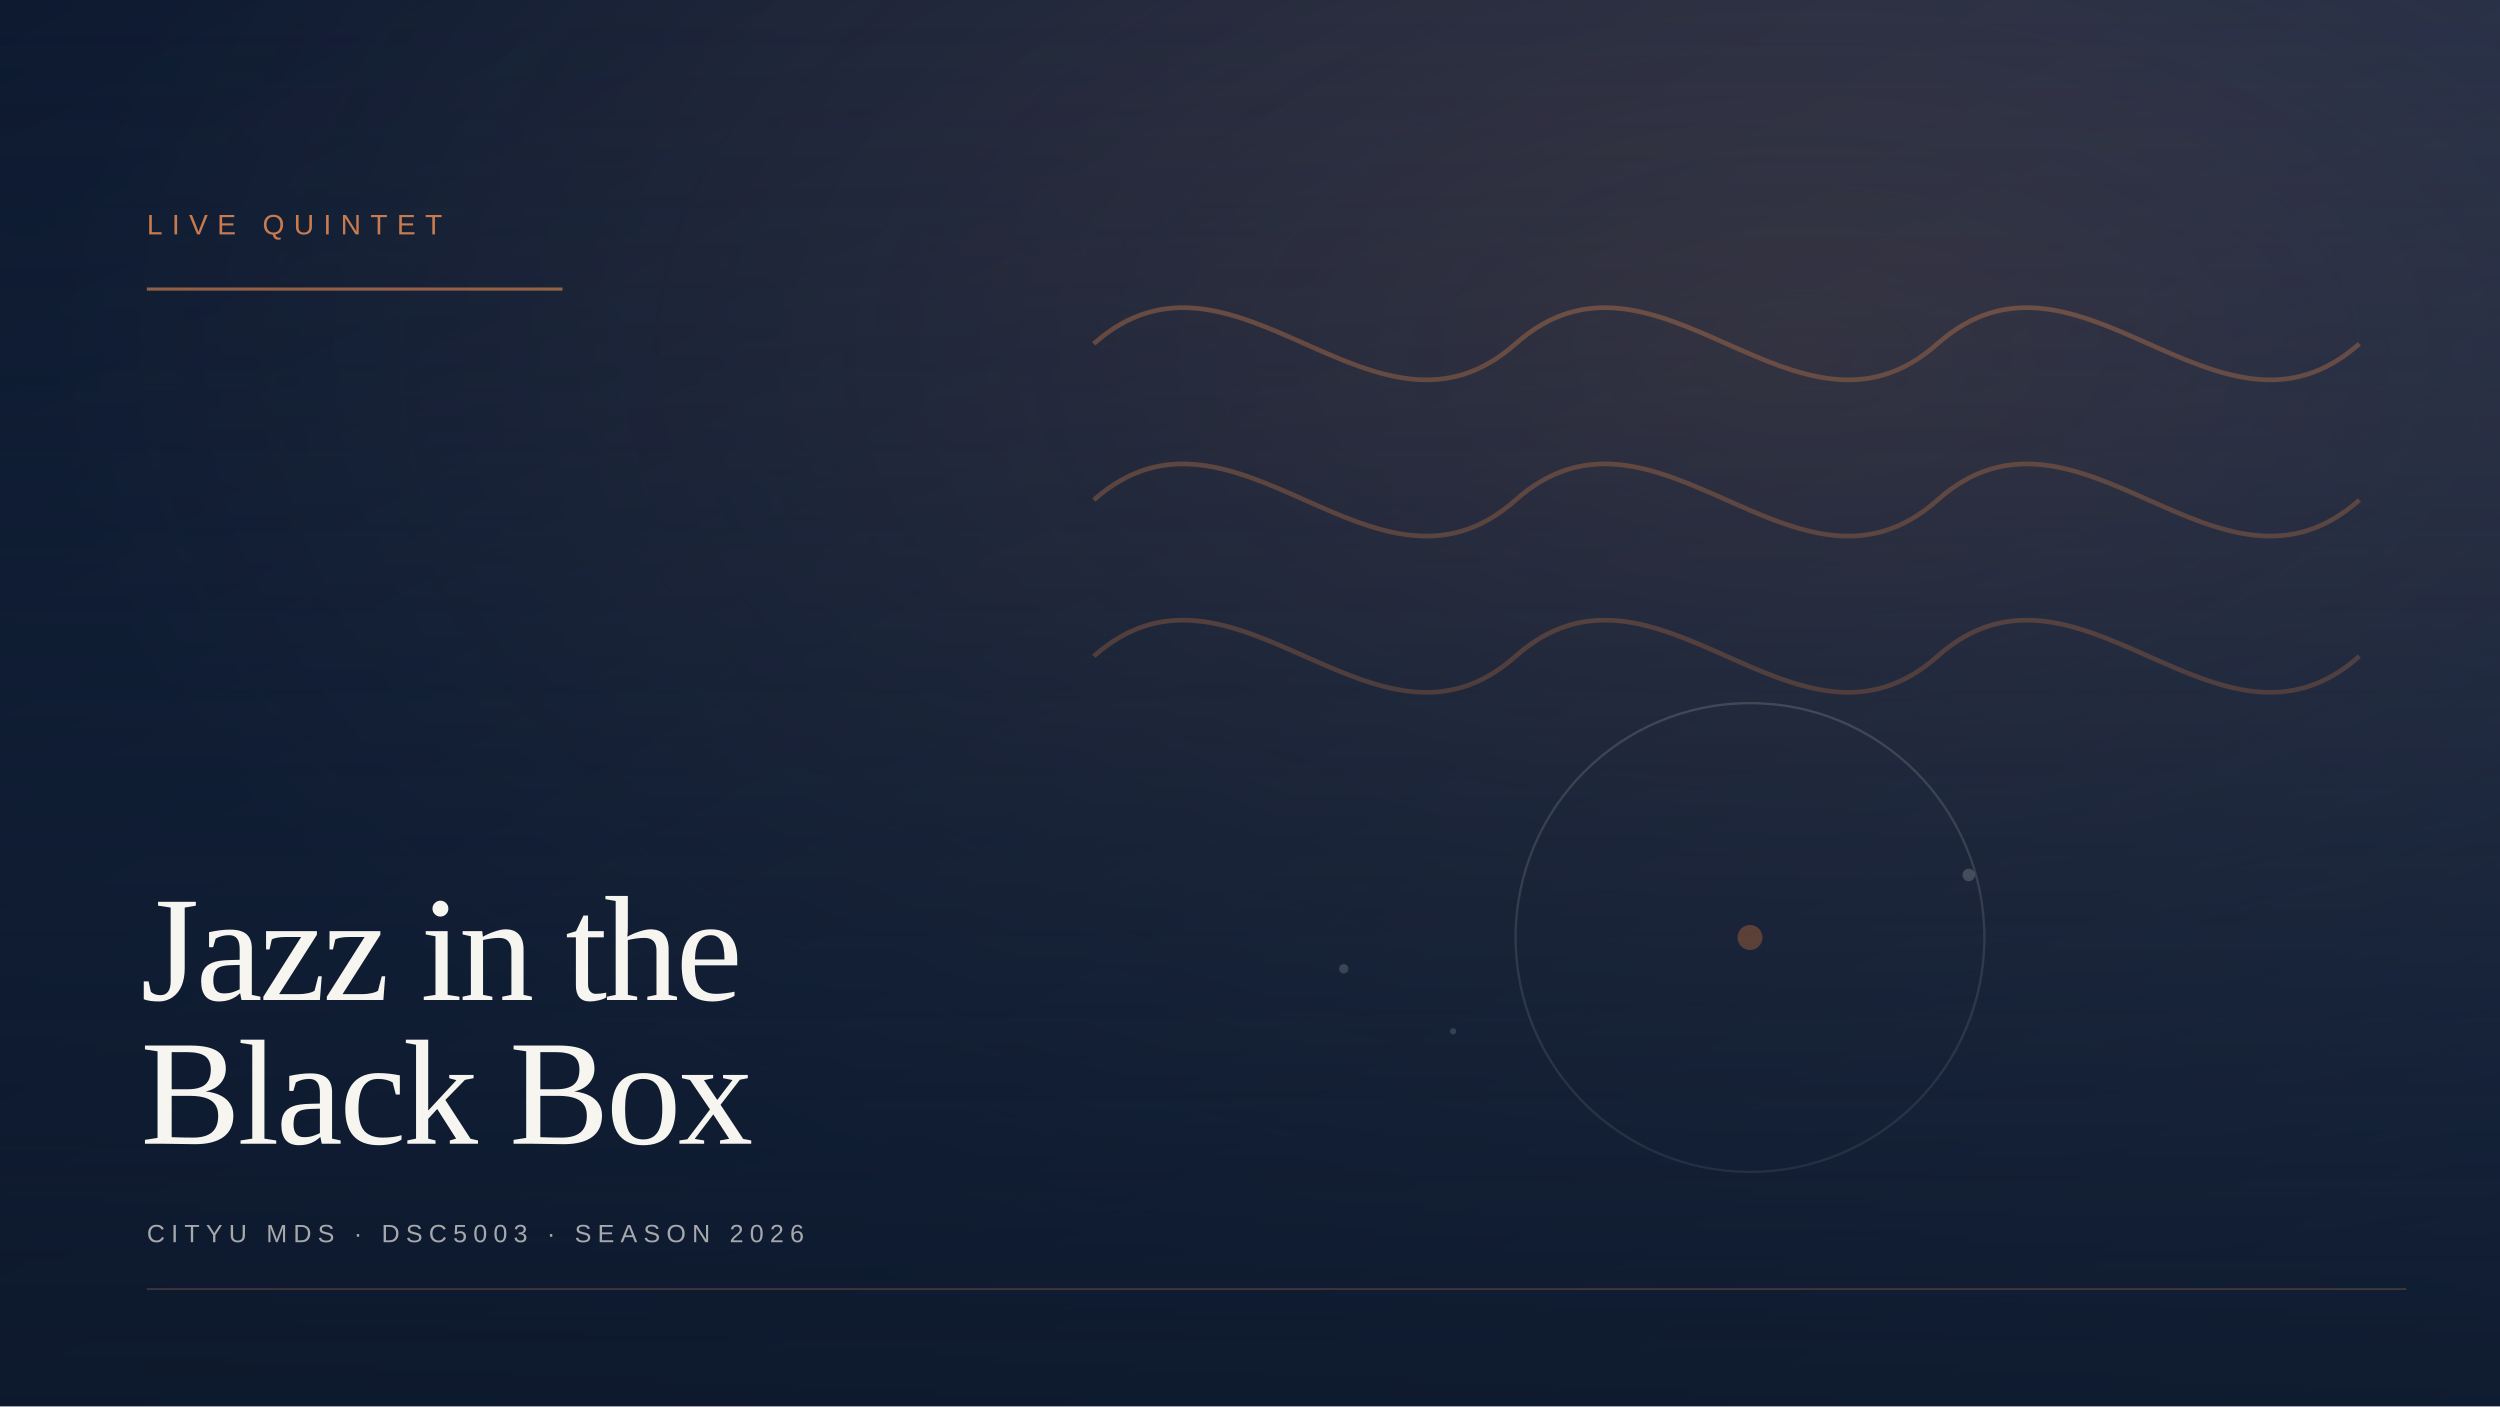
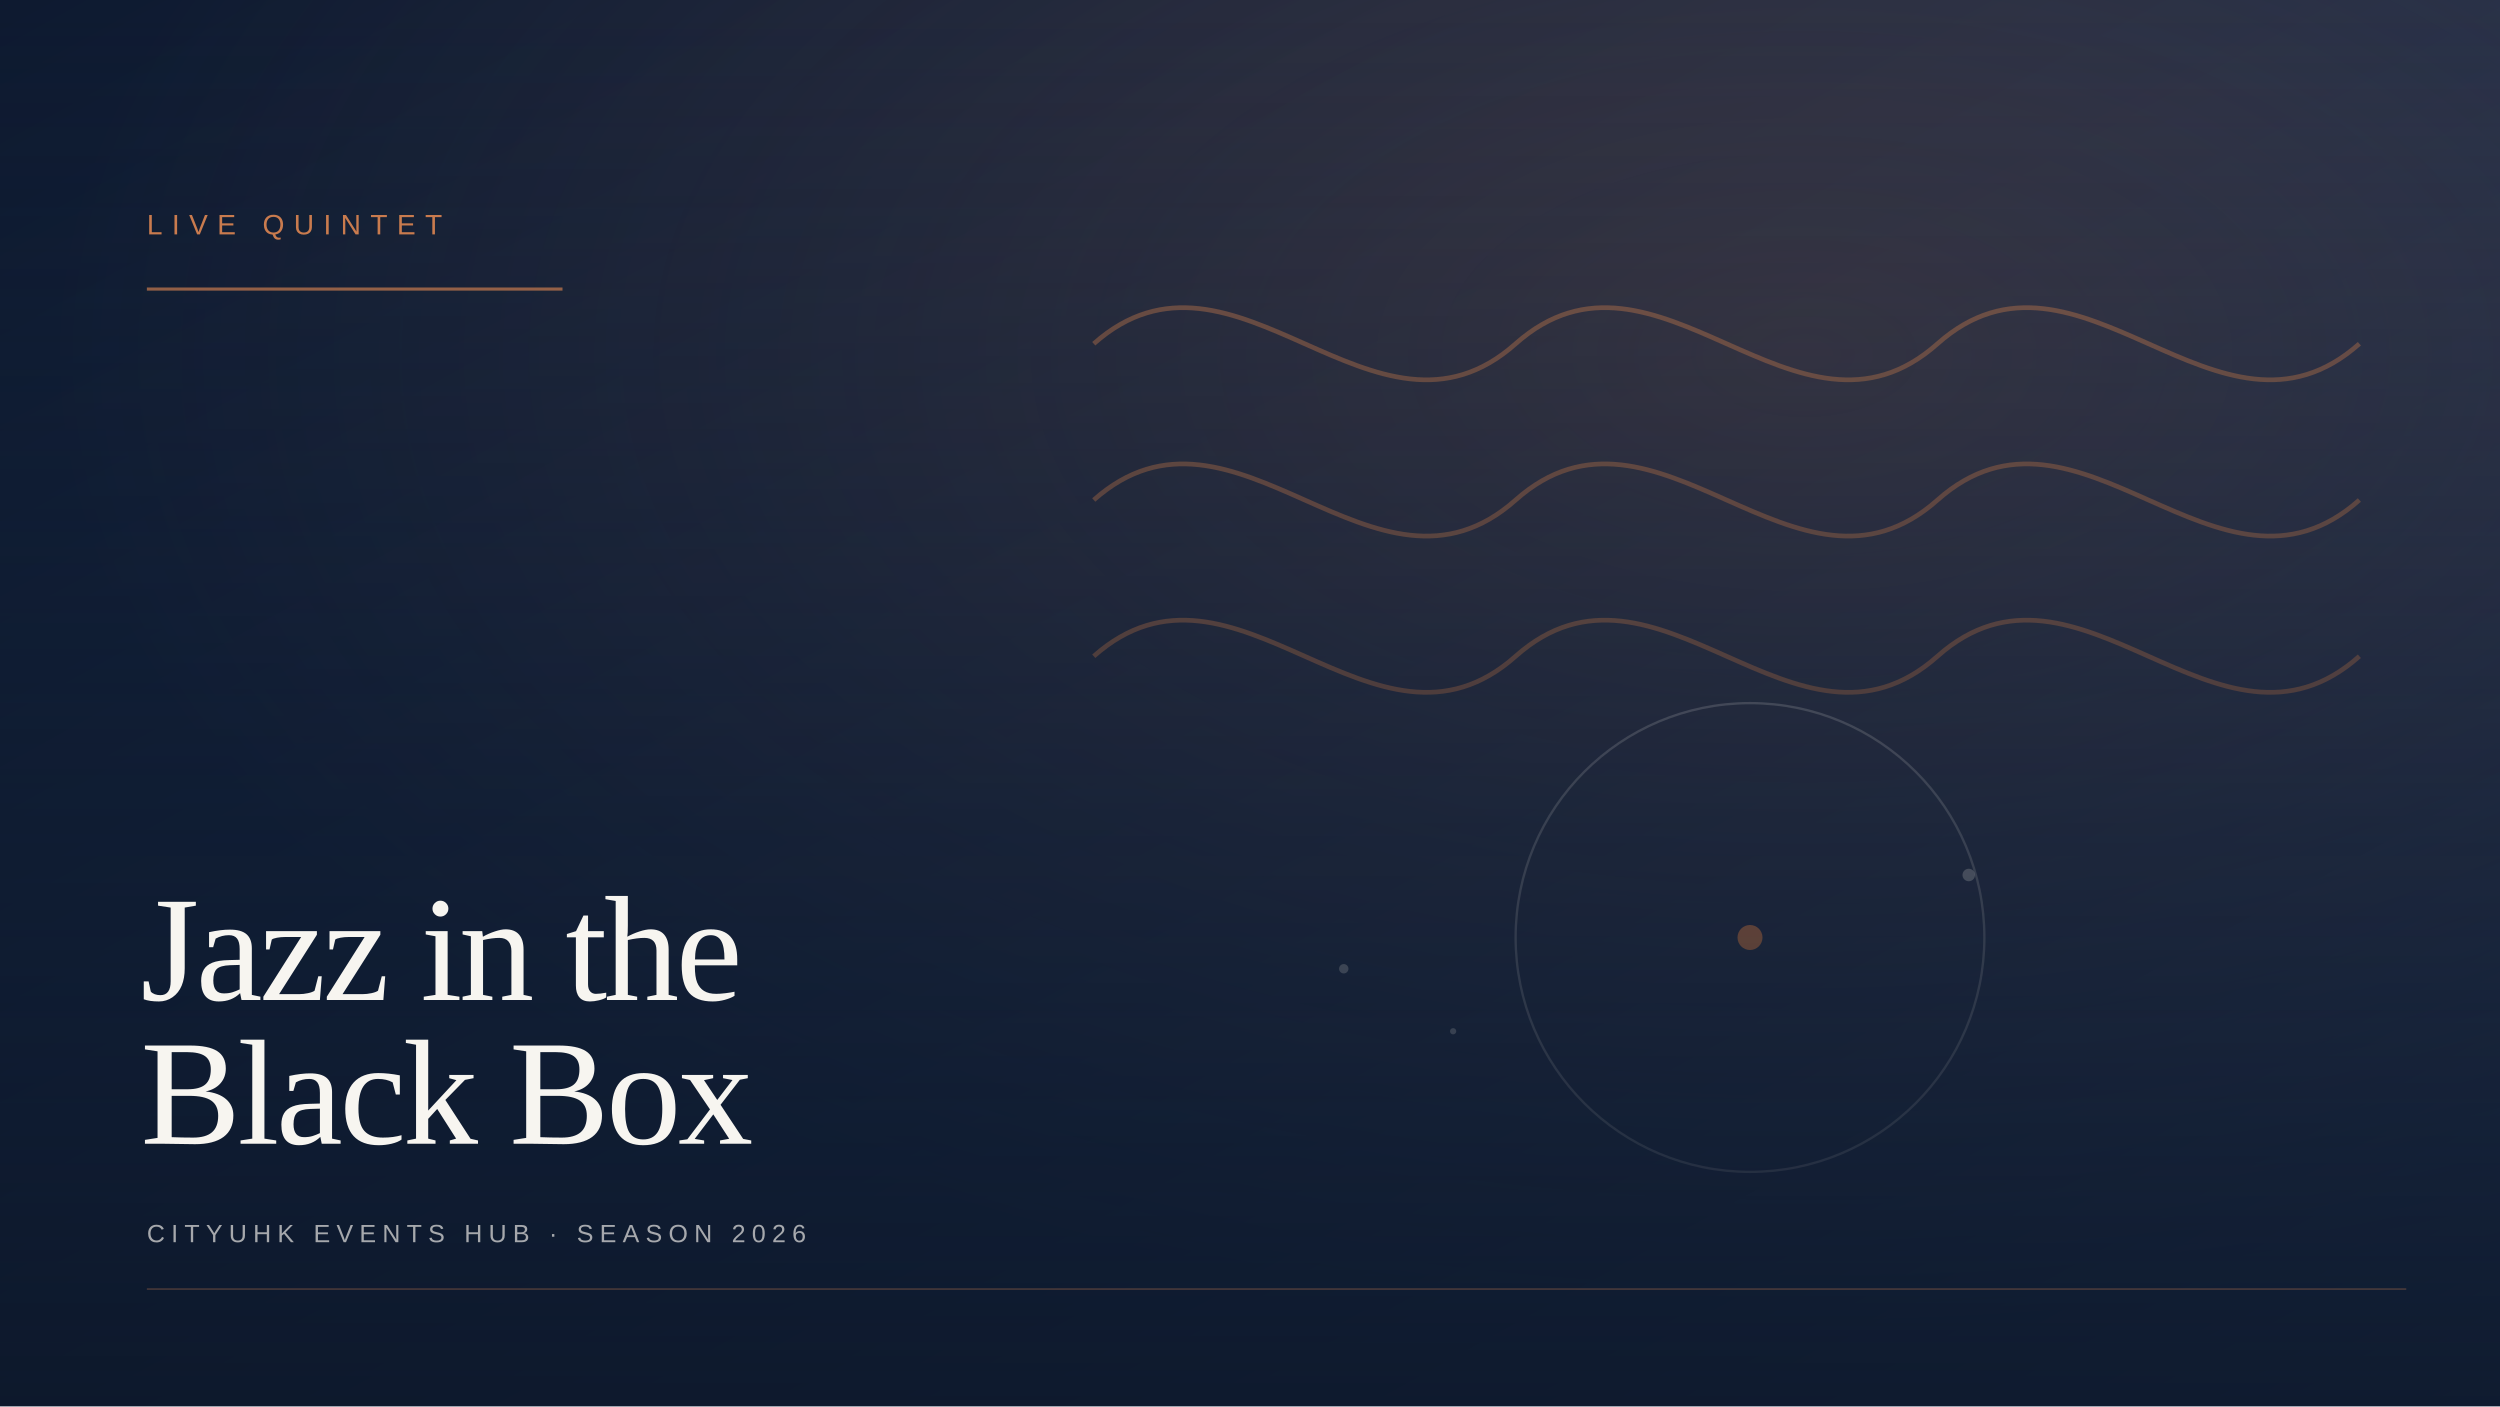
<svg xmlns="http://www.w3.org/2000/svg" width="1600" height="900" viewBox="0 0 1600 900" role="img" aria-label="Jazz in the Black Box">
  <defs>
    <linearGradient id="bg" x1="0" y1="0" x2="1" y2="1">
      <stop offset="0" stop-color="#0E1A30" />
      <stop offset=".55" stop-color="#172A49" />
      <stop offset="1" stop-color="#24395C" />
    </linearGradient>
    <radialGradient id="glow" cx=".72" cy=".25" r=".7">
      <stop offset="0" stop-color="#C97B4E" stop-opacity=".22" />
      <stop offset="1" stop-color="#C97B4E" stop-opacity="0" />
    </radialGradient>
    <linearGradient id="fade" x1="0" y1="0" x2="0" y2="1">
      <stop offset="0" stop-color="#0B1526" stop-opacity="0" />
      <stop offset="1" stop-color="#0B1526" stop-opacity=".82" />
    </linearGradient>
  </defs>
  <rect width="1600" height="900" fill="url(#bg)" />
  <rect width="1600" height="900" fill="url(#glow)" />
  <g opacity=".92">
    <g fill="none" stroke="#C97B4E" stroke-width="3" opacity=".55">
      <path d="M700 220 C790 140 880 300 970 220 C1060 140 1150 300 1240 220 C1330 140 1420 300 1510 220" />
      <path d="M700 320 C790 240 880 400 970 320 C1060 240 1150 400 1240 320 C1330 240 1420 400 1510 320" />
      <path d="M700 420 C790 340 880 500 970 420 C1060 340 1150 500 1240 420 C1330 340 1420 500 1510 420" />
    </g>
    <circle cx="1120" cy="600" r="150" fill="none" stroke="#F7F5F0" stroke-width="1.5" opacity=".3" />
    <circle cx="1120" cy="600" r="8" fill="#C97B4E" />
    <g fill="#F7F5F0" opacity=".45">
      <circle cx="860" cy="620" r="3" />
      <circle cx="930" cy="660" r="2" />
      <circle cx="1260" cy="560" r="4" />
    </g>
  </g>
  <rect width="1600" height="900" fill="url(#fade)" />
  <g font-family="Georgia, 'Times New Roman', serif" fill="#F7F5F0">
    <text x="90" y="640" font-size="96" letter-spacing="-2">
      <tspan x="90" dy="0">Jazz in the</tspan>
      <tspan x="90" dy="92">Black Box</tspan>
    </text>
  </g>
  <g font-family="'Segoe UI', Arial, sans-serif" fill="#C97B4E">
    <text x="94" y="150" font-size="18" letter-spacing="6">LIVE QUINTET</text>
-     <text x="94" y="795" font-size="16" letter-spacing="4" fill="#F7F5F0" opacity=".65">CITYU MDS · DSC5003 · SEASON 2026</text>
+     <text x="94" y="795" font-size="16" letter-spacing="4" fill="#F7F5F0" opacity=".65">CITYUHK EVENTS HUB · SEASON 2026</text>
  </g>
  <g stroke="#C97B4E" fill="none">
    <path d="M94 185 L360 185" stroke-width="2" opacity=".7" />
    <path d="M94 825 L1540 825" stroke-width="1" opacity=".32" />
  </g>
</svg>
